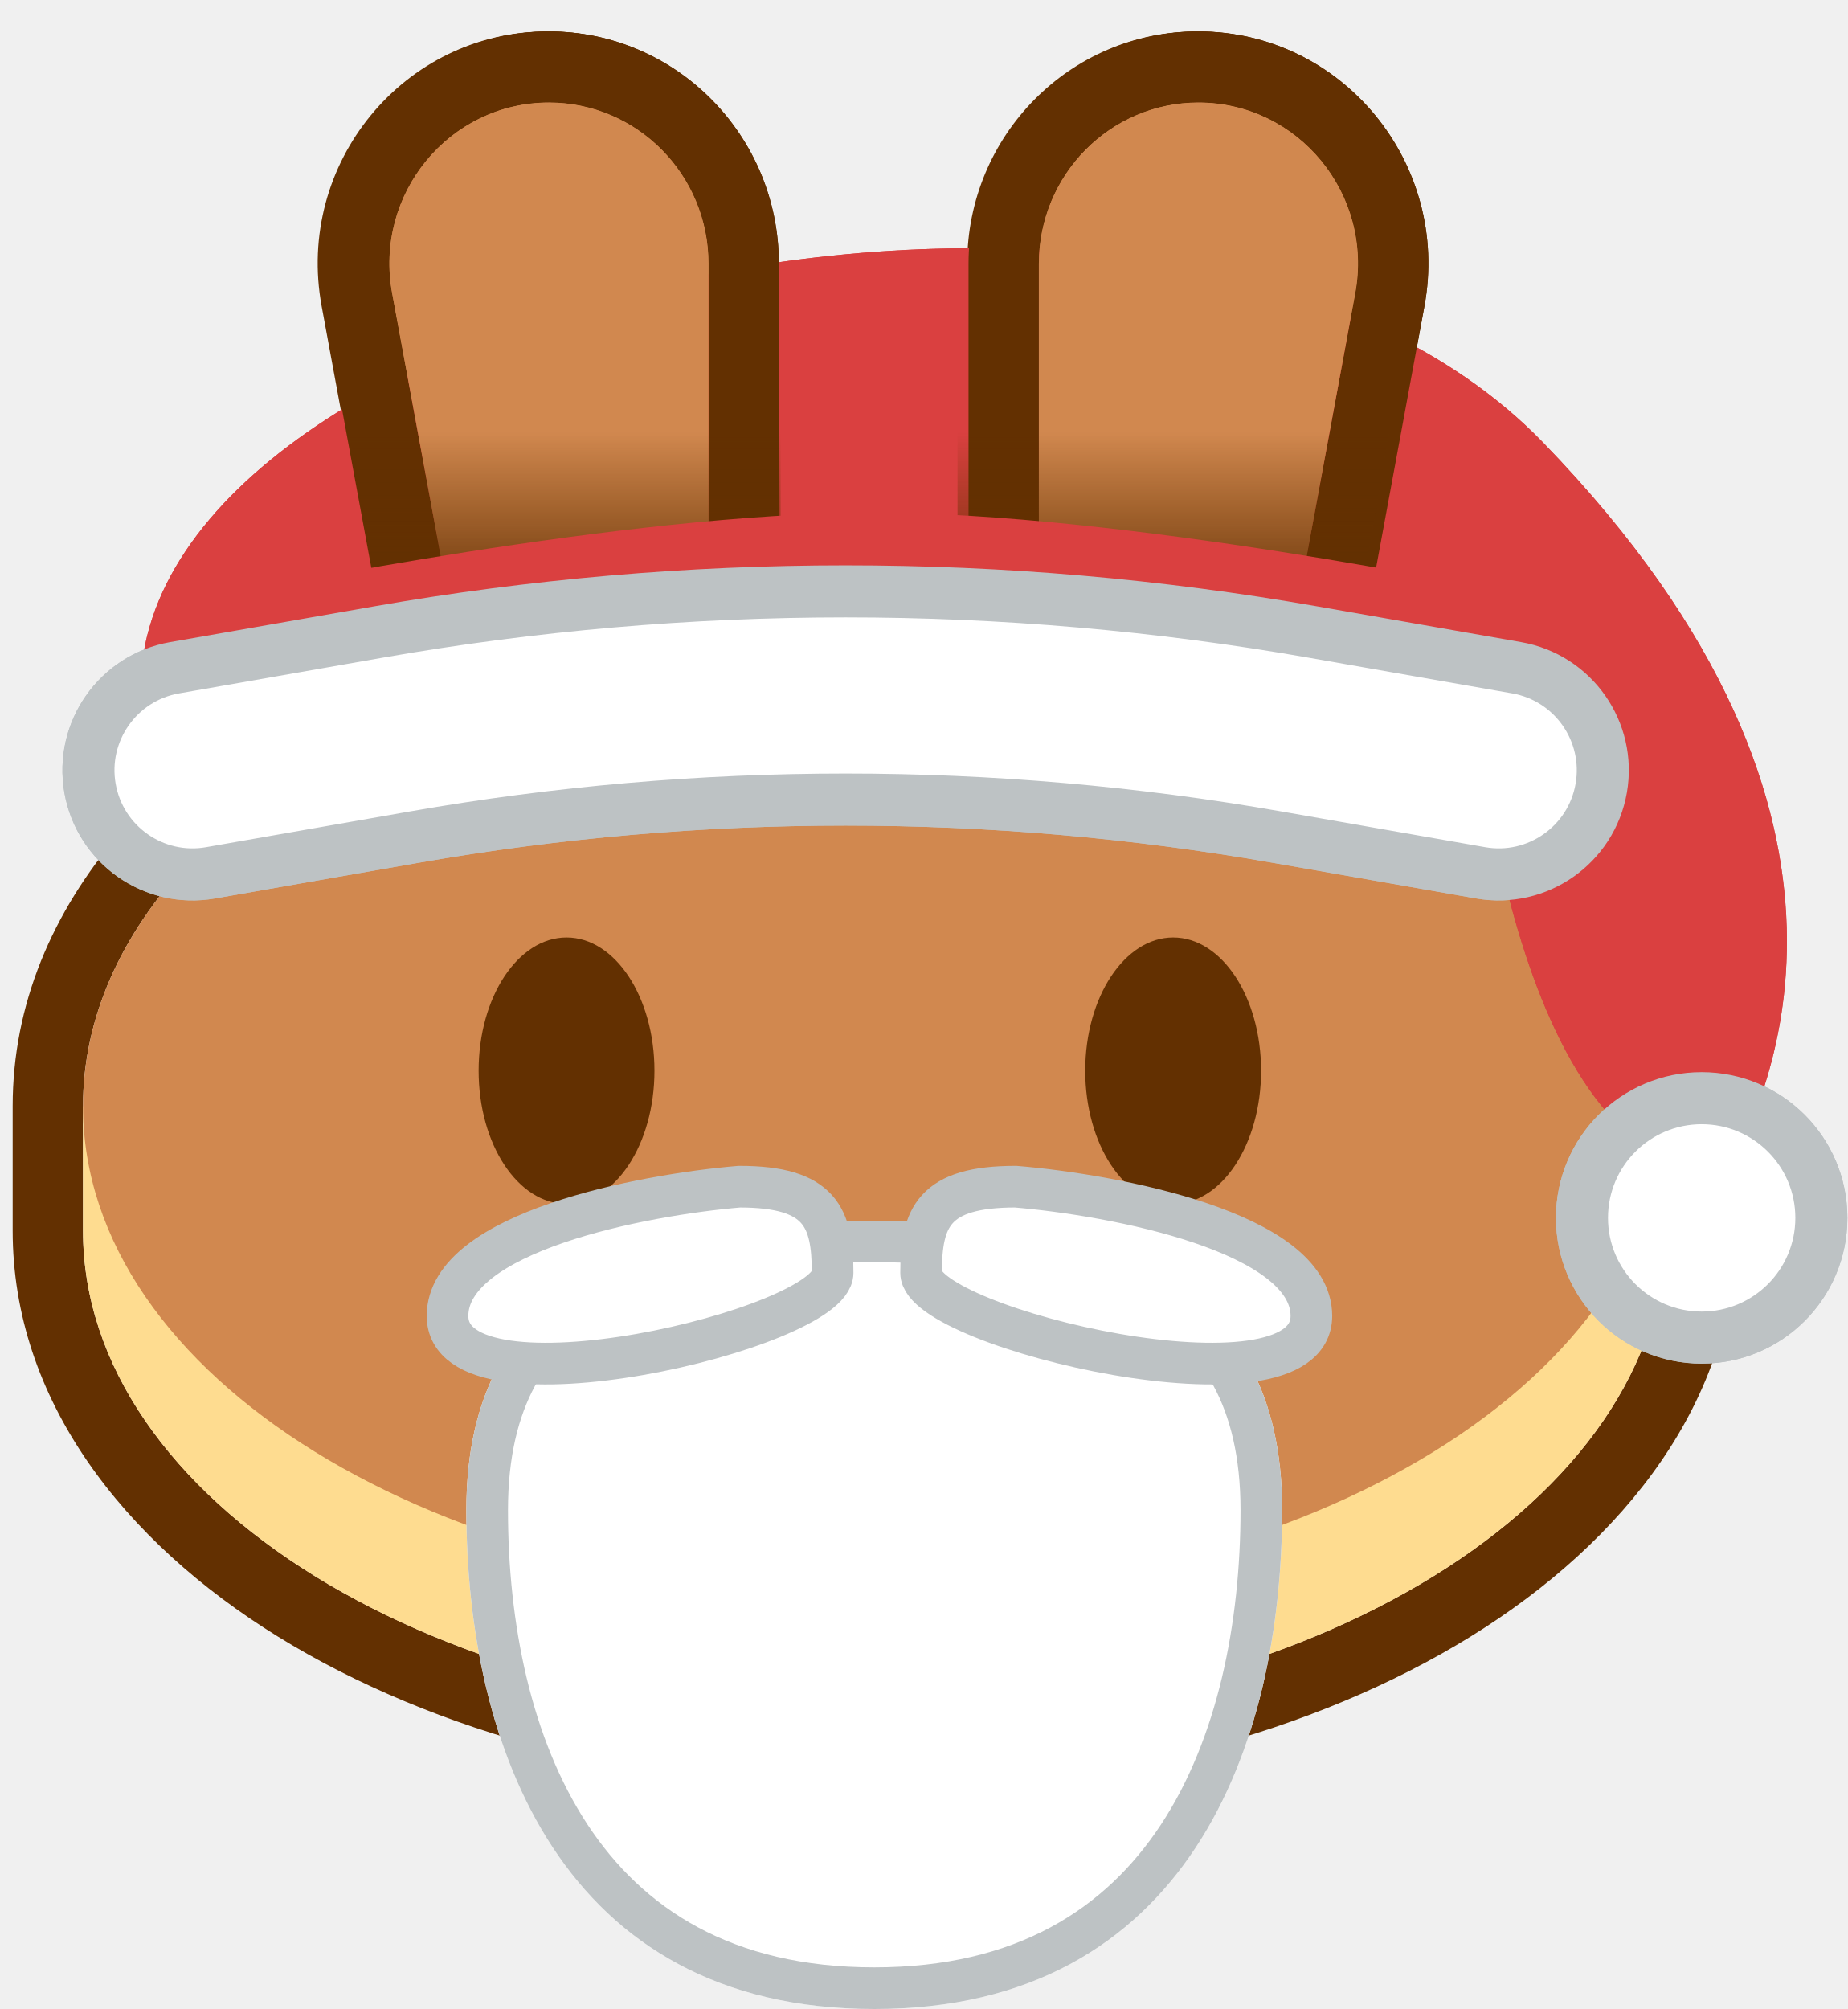
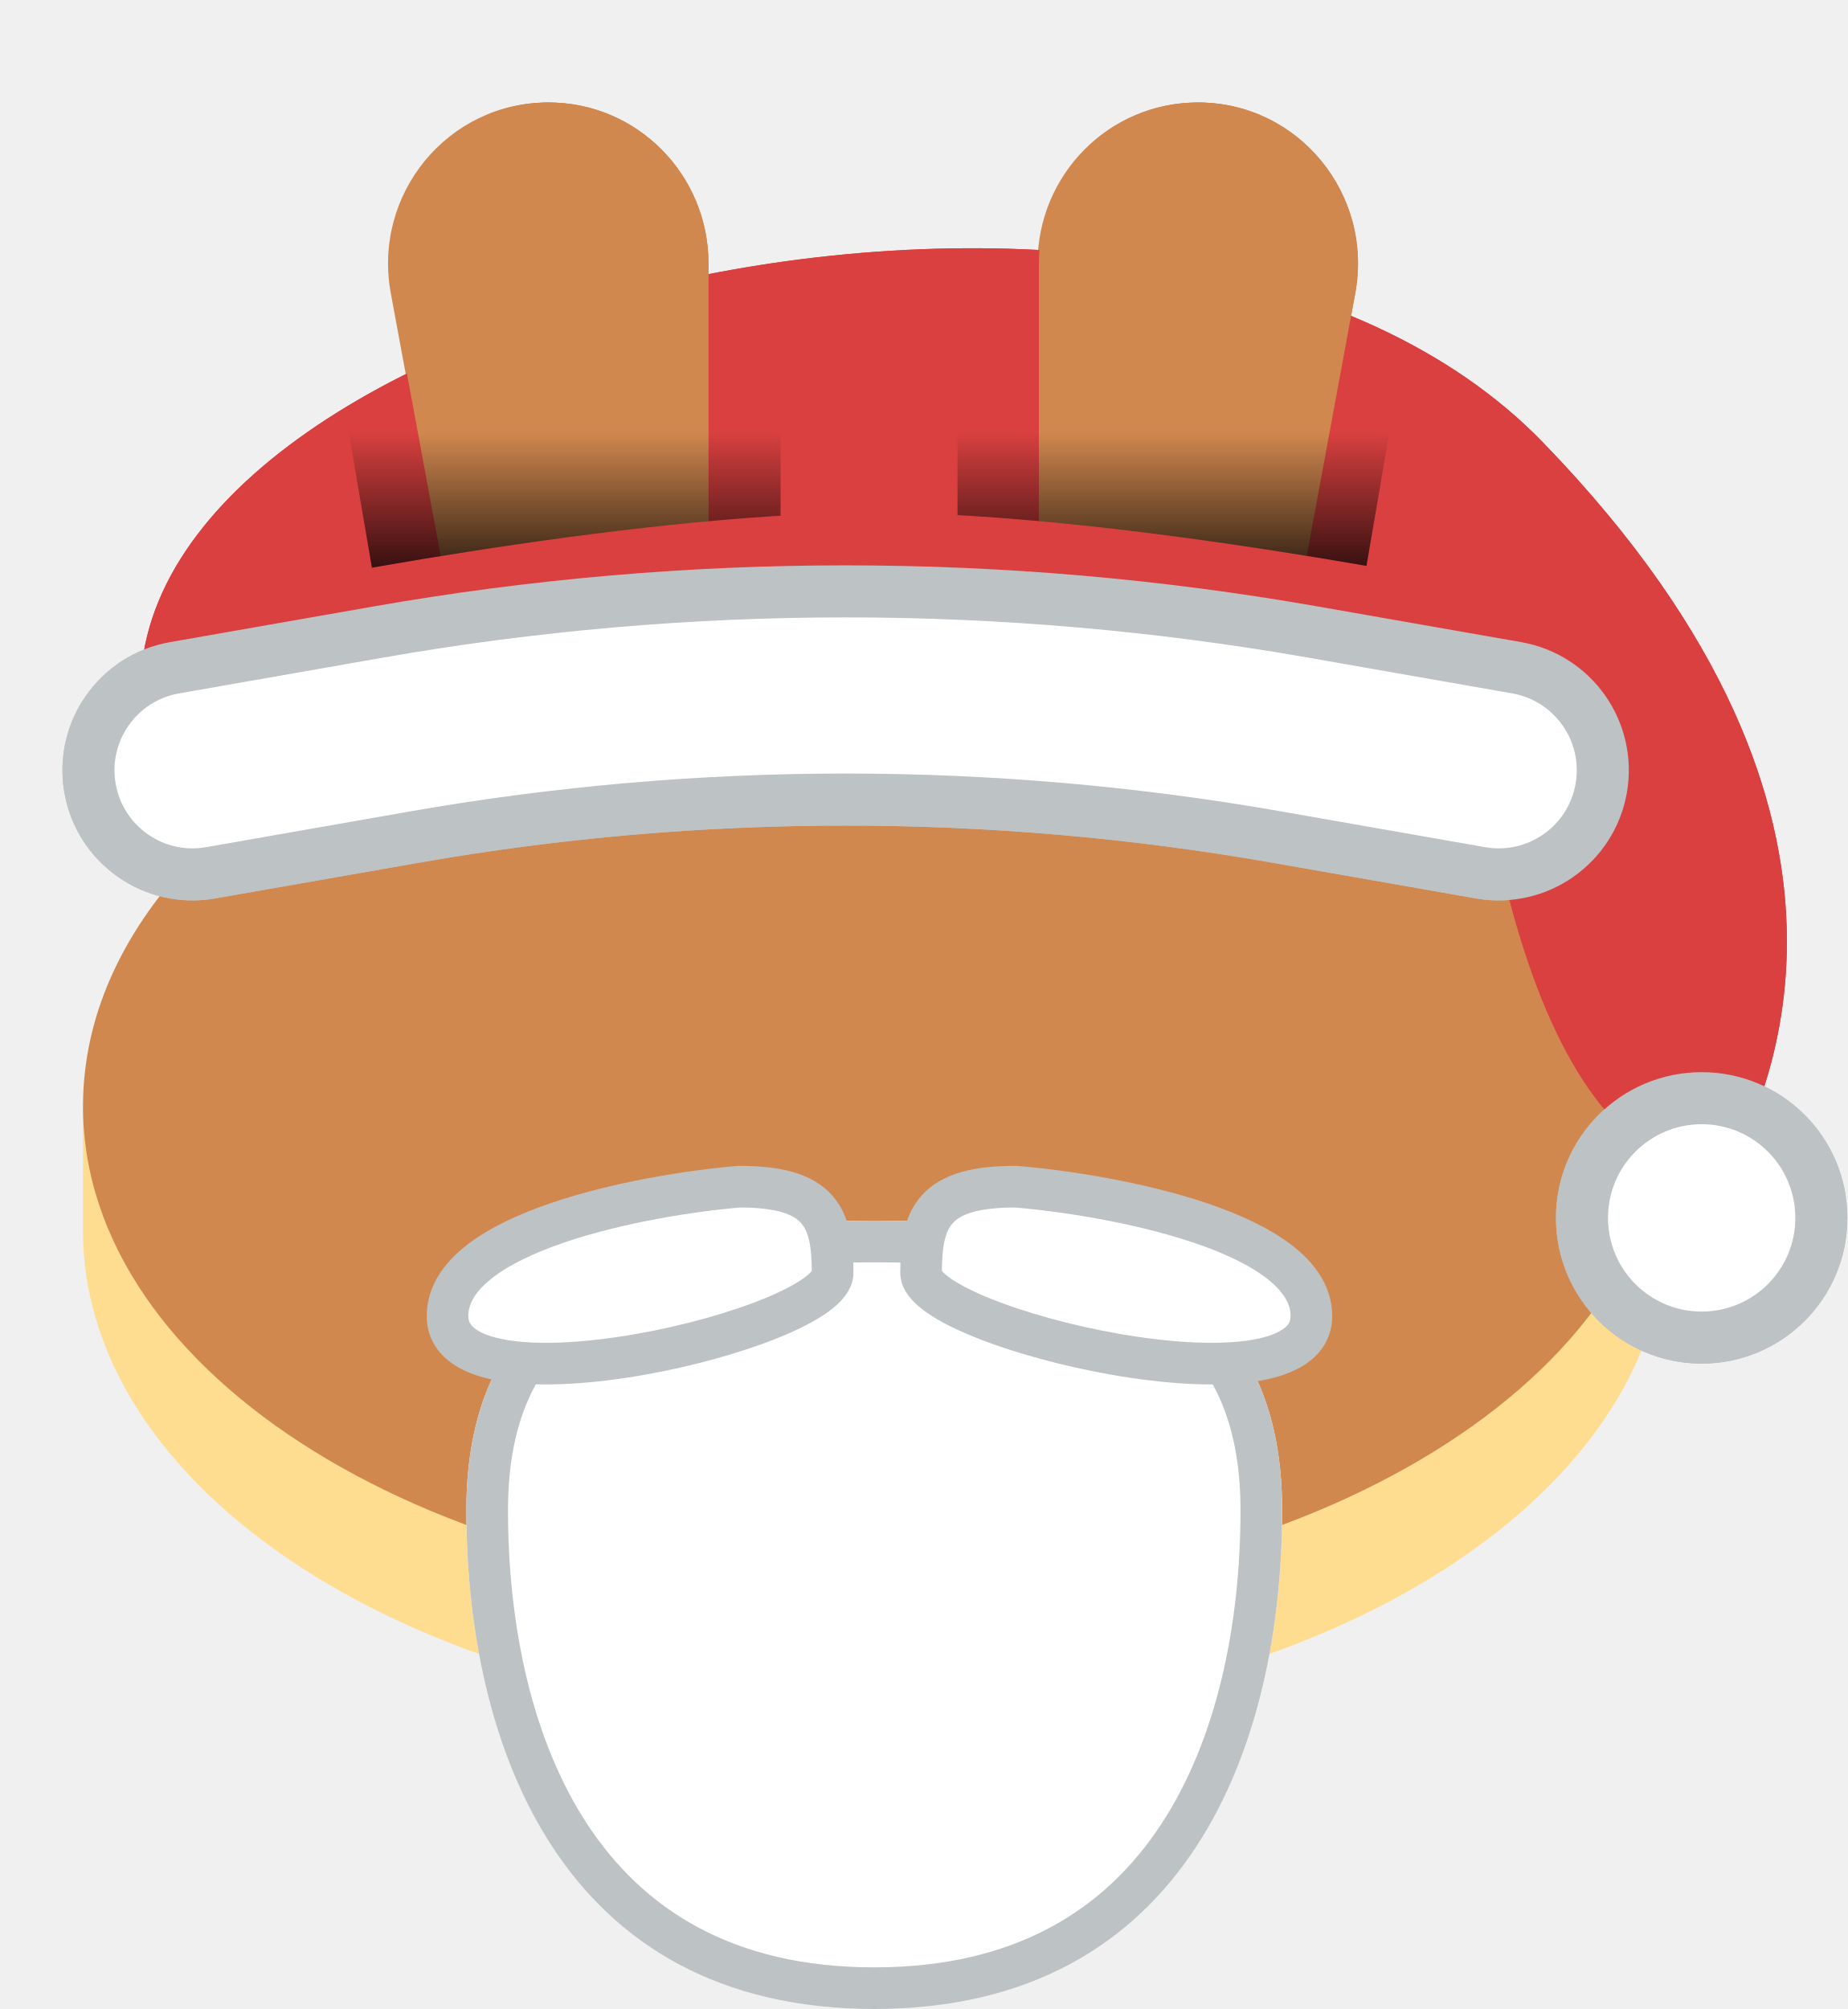
<svg xmlns="http://www.w3.org/2000/svg" xmlns:xlink="http://www.w3.org/1999/xlink" width="355" height="386" fill="none">
-   <style>.B{fill-rule:evenodd}.C{fill:#633001}.D{fill:#d1884f}.E{stroke:#bdc2c4}</style>
+   <style>.B{fill-rule:evenodd}.C{fill:#00000}.D{fill:#d1884f}.E{stroke:#bdc2c4}</style>
  <path d="M61.813 58.861C56.738 31.406 77.591 6.042 105.238 6.042c24.398 0 44.176 19.98 44.176 44.627v55.018c6.103-.435 12.304-.659 18.584-.659a261.51 261.51 0 0 1 17.864.608V50.669c0-24.647 19.779-44.627 44.177-44.627 27.647 0 48.5 25.364 43.425 52.819l-11.955 64.671c41.029 18.095 72.053 49.524 72.053 89.016v23.894c0 32.477-21.269 59.668-51.002 78.024-29.965 18.499-70.502 29.496-114.562 29.496s-84.597-10.997-114.562-29.496C23.703 296.11 2.434 268.919 2.434 236.442v-23.894c0-39.283 30.705-70.591 71.388-88.723L61.813 58.861zm184.376 73.167l13.989-75.673c3.523-19.055-10.951-36.659-30.139-36.659-16.934 0-30.661 13.867-30.661 30.973v70.014a239.21 239.21 0 0 0-13.516-1.36 247.56 247.56 0 0 0-17.864-.641c-6.291 0-12.493.236-18.584.694-4.57.344-9.079.813-13.515 1.401V50.669c0-17.106-13.727-30.973-30.661-30.973-19.188 0-33.662 17.604-30.139 36.659l14.035 75.925c-43.877 16.465-73.184 46.254-73.184 80.269v23.894c0 51.841 68.074 93.866 152.048 93.866s152.049-42.025 152.049-93.866v-23.894c0-34.188-29.608-64.108-73.858-80.52z" class="B C" />
  <path d="M320.047 236.442c0 51.841-68.075 93.866-152.049 93.866S15.95 288.283 15.95 236.442v-23.894h304.097v23.894z" fill="#fedc90" />
  <path d="M75.099 56.354c-3.522-19.055 10.951-36.659 30.139-36.659 16.934 0 30.661 13.867 30.661 30.973v70.108c10.348-1.373 21.087-2.095 32.099-2.095 10.757 0 21.254.689 31.38 2.001V50.669c0-17.106 13.727-30.973 30.661-30.973 19.188 0 33.662 17.604 30.139 36.659l-13.989 75.673c44.25 16.412 73.858 46.332 73.858 80.52 0 51.841-68.075 93.867-152.049 93.867S15.95 264.389 15.95 212.548c0-34.015 29.308-63.804 73.185-80.269L75.099 56.354z" class="B D" />
  <path d="M125.762 205.722c0 14.138-7.563 25.6-16.894 25.6s-16.894-11.462-16.894-25.6 7.564-25.6 16.894-25.6 16.894 11.461 16.894 25.6zm116.571 0c0 14.138-7.564 25.6-16.894 25.6s-16.895-11.462-16.895-25.6 7.564-25.6 16.895-25.6 16.894 11.461 16.894 25.6z" class="C" />
  <use xlink:href="#F" fill="#da4040" />
  <mask id="A" mask-type="alpha" maskUnits="userSpaceOnUse" x="48" y="0" width="240" height="114">
    <path d="M48 0h240v113.5s-72.275-15.086-120.5-15c-47.844.085-119.5 15-119.5 15V0z" fill="#c4c4c4" />
  </mask>
  <g mask="url(#A)">
    <use xlink:href="#G" class="B C" />
    <use xlink:href="#H" class="B D" />
    <path d="M73 118h77V83H67l6 35z" fill="url(#D)" />
    <path d="M261 118h-77V83h83l-6 35z" fill="url(#E)" />
  </g>
  <g fill="#fff" stroke-width="10" class="E">
    <use xlink:href="#I" class="B" />
    <circle cx="327" cy="234" r="23" />
  </g>
  <use xlink:href="#F" fill="#da4040" />
  <mask id="B" mask-type="alpha" maskUnits="userSpaceOnUse" x="48" y="0" width="240" height="114">
    <path d="M48 0h240v113.5s-72.275-15.086-120.5-15c-47.844.085-119.5 15-119.5 15V0z" fill="#c4c4c4" />
  </mask>
  <g mask="url(#B)">
    <use xlink:href="#G" class="B C" />
    <use xlink:href="#H" class="B D" />
    <path d="M73 118h77V83H67l6 35z" fill="url(#D)" />
    <path d="M261 118h-77V83h83l-6 35z" fill="url(#E)" />
  </g>
  <g fill="#fff" stroke-width="10" class="E">
    <use xlink:href="#I" class="B" />
    <circle cx="327" cy="234" r="23" />
  </g>
  <mask id="C" fill="#fff">
    <use xlink:href="#J" />
  </mask>
  <use xlink:href="#J" fill="#fff" />
  <path d="M238.382 290.142c0 21.657-4.396 43.876-15.285 60.422C212.518 366.638 195.44 378 168 378v16c32.796 0 54.909-14.046 68.462-34.64 13.242-20.121 17.92-45.832 17.92-69.218h-16zM168 378c-27.44 0-44.518-11.362-55.097-27.436-10.889-16.546-15.285-38.765-15.285-60.422h-16c0 23.386 4.677 49.097 17.92 69.218C113.091 379.954 135.204 394 168 394v-16zm-70.382-87.858c0-10.219 1.986-17.957 5.195-23.883 3.188-5.887 7.814-10.416 13.793-13.902 12.277-7.16 30.077-9.824 51.394-9.824v-16c-21.972 0-43.362 2.618-59.454 12.002-8.206 4.785-15.058 11.343-19.803 20.105-4.724 8.724-7.125 19.198-7.125 31.502h16zM168 242.533c21.317 0 39.117 2.664 51.394 9.824 5.979 3.486 10.605 8.015 13.793 13.902 3.209 5.926 5.195 13.664 5.195 23.883h16c0-12.304-2.401-22.778-7.125-31.502-4.745-8.762-11.597-15.32-19.803-20.105-16.092-9.384-37.482-12.002-59.454-12.002v16z" fill="#bdc2c4" mask="url(#C)" />
  <path d="M86 252.842c0-16.088 37.389-23.265 56.084-24.842 15.579 0 17.916 5.915 17.916 16.562s-74 28.391-74 8.28zm166 0c0-16.088-37.895-23.265-56.842-24.842-15.79 0-18.158 5.915-18.158 16.562s75 28.391 75 8.28z" fill="#fff" stroke-width="8" class="E" />
  <defs>
    <linearGradient id="D" x1="108.5" y1="118" x2="108.5" y2="83" gradientUnits="userSpaceOnUse">
-       <stop stop-color="#633001" />
-       <stop offset="1" stop-color="#633001" stop-opacity="0" />
+       <stop stop-color="#00000" />
+       <stop offset="1" stop-color="#00000" stop-opacity="0" />
    </linearGradient>
    <linearGradient id="E" x1="225.5" y1="118" x2="225.5" y2="83" gradientUnits="userSpaceOnUse">
-       <stop stop-color="#633001" />
-       <stop offset="1" stop-color="#633001" stop-opacity="0" />
+       <stop stop-color="#00000" />
+       <stop offset="1" stop-color="#00000" stop-opacity="0" />
    </linearGradient>
    <path id="F" d="M296.5 85C224.998 11.212 27 57.366 27 132.564h256.177S289.873 225.5 332 225.5c6.072-12.533 36.002-66.712-35.5-140.5z" />
    <path id="G" d="M62.068 58.861C56.993 31.406 77.846 6.042 105.494 6.042c24.397 0 44.176 19.98 44.176 44.627v55.018a261.4 261.4 0 0 1 18.583-.659 261.56 261.56 0 0 1 17.865.608V50.669c0-24.647 19.778-44.627 44.176-44.627 27.647 0 48.5 25.364 43.425 52.819l-11.955 64.671c41.029 18.095 72.053 49.524 72.053 89.016v23.894c0 32.477-21.268 59.668-51.002 78.024-29.965 18.499-70.502 29.496-114.562 29.496s-84.597-10.997-114.562-29.496C23.958 296.11 2.689 268.919 2.689 236.442v-23.894c0-39.283 30.705-70.591 71.388-88.723L62.068 58.861zm184.376 73.167l13.989-75.673c3.523-19.055-10.951-36.659-30.139-36.659-16.934 0-30.661 13.867-30.661 30.973v70.014c-4.437-.575-8.945-1.03-13.515-1.36a247.61 247.61 0 0 0-17.865-.641 247.87 247.87 0 0 0-18.583.694 239.98 239.98 0 0 0-13.516 1.401V50.669c0-17.106-13.727-30.973-30.66-30.973-19.189 0-33.663 17.604-30.14 36.659l14.035 75.925c-43.877 16.465-73.185 46.254-73.185 80.269v23.894c0 51.841 68.075 93.866 152.048 93.866s152.049-42.025 152.049-93.866v-23.894c0-34.188-29.608-64.108-73.858-80.52z" />
    <path id="H" d="M75.354 56.354c-3.522-19.055 10.951-36.659 30.14-36.659 16.933 0 30.66 13.867 30.66 30.973v70.108c10.348-1.373 21.087-2.095 32.099-2.095 10.758 0 21.254.689 31.38 2.001V50.669c0-17.106 13.727-30.973 30.661-30.973 19.188 0 33.662 17.604 30.139 36.659l-13.989 75.673c44.25 16.412 73.858 46.332 73.858 80.52 0 51.841-68.075 93.867-152.049 93.867S16.205 264.389 16.205 212.548c0-34.015 29.308-63.804 73.185-80.269L75.354 56.354z" />
    <path id="I" d="M245.38 160.834a479.98 479.98 0 0 0-165.76 0L40.453 167.7c-10.88 1.907-21.246-5.367-23.153-16.247s5.366-21.245 16.246-23.153l39.167-6.866c59.404-10.413 120.168-10.413 179.572 0l39.167 6.866c10.88 1.908 18.154 12.274 16.247 23.153s-12.274 18.154-23.153 16.247l-39.167-6.866z" />
    <path id="J" d="M246.382 290.142C246.382 335.185 228.236 386 168 386s-78.382-50.815-78.382-95.858 35.093-55.609 78.382-55.609 78.382 10.565 78.382 55.609z" />
  </defs>
</svg>
